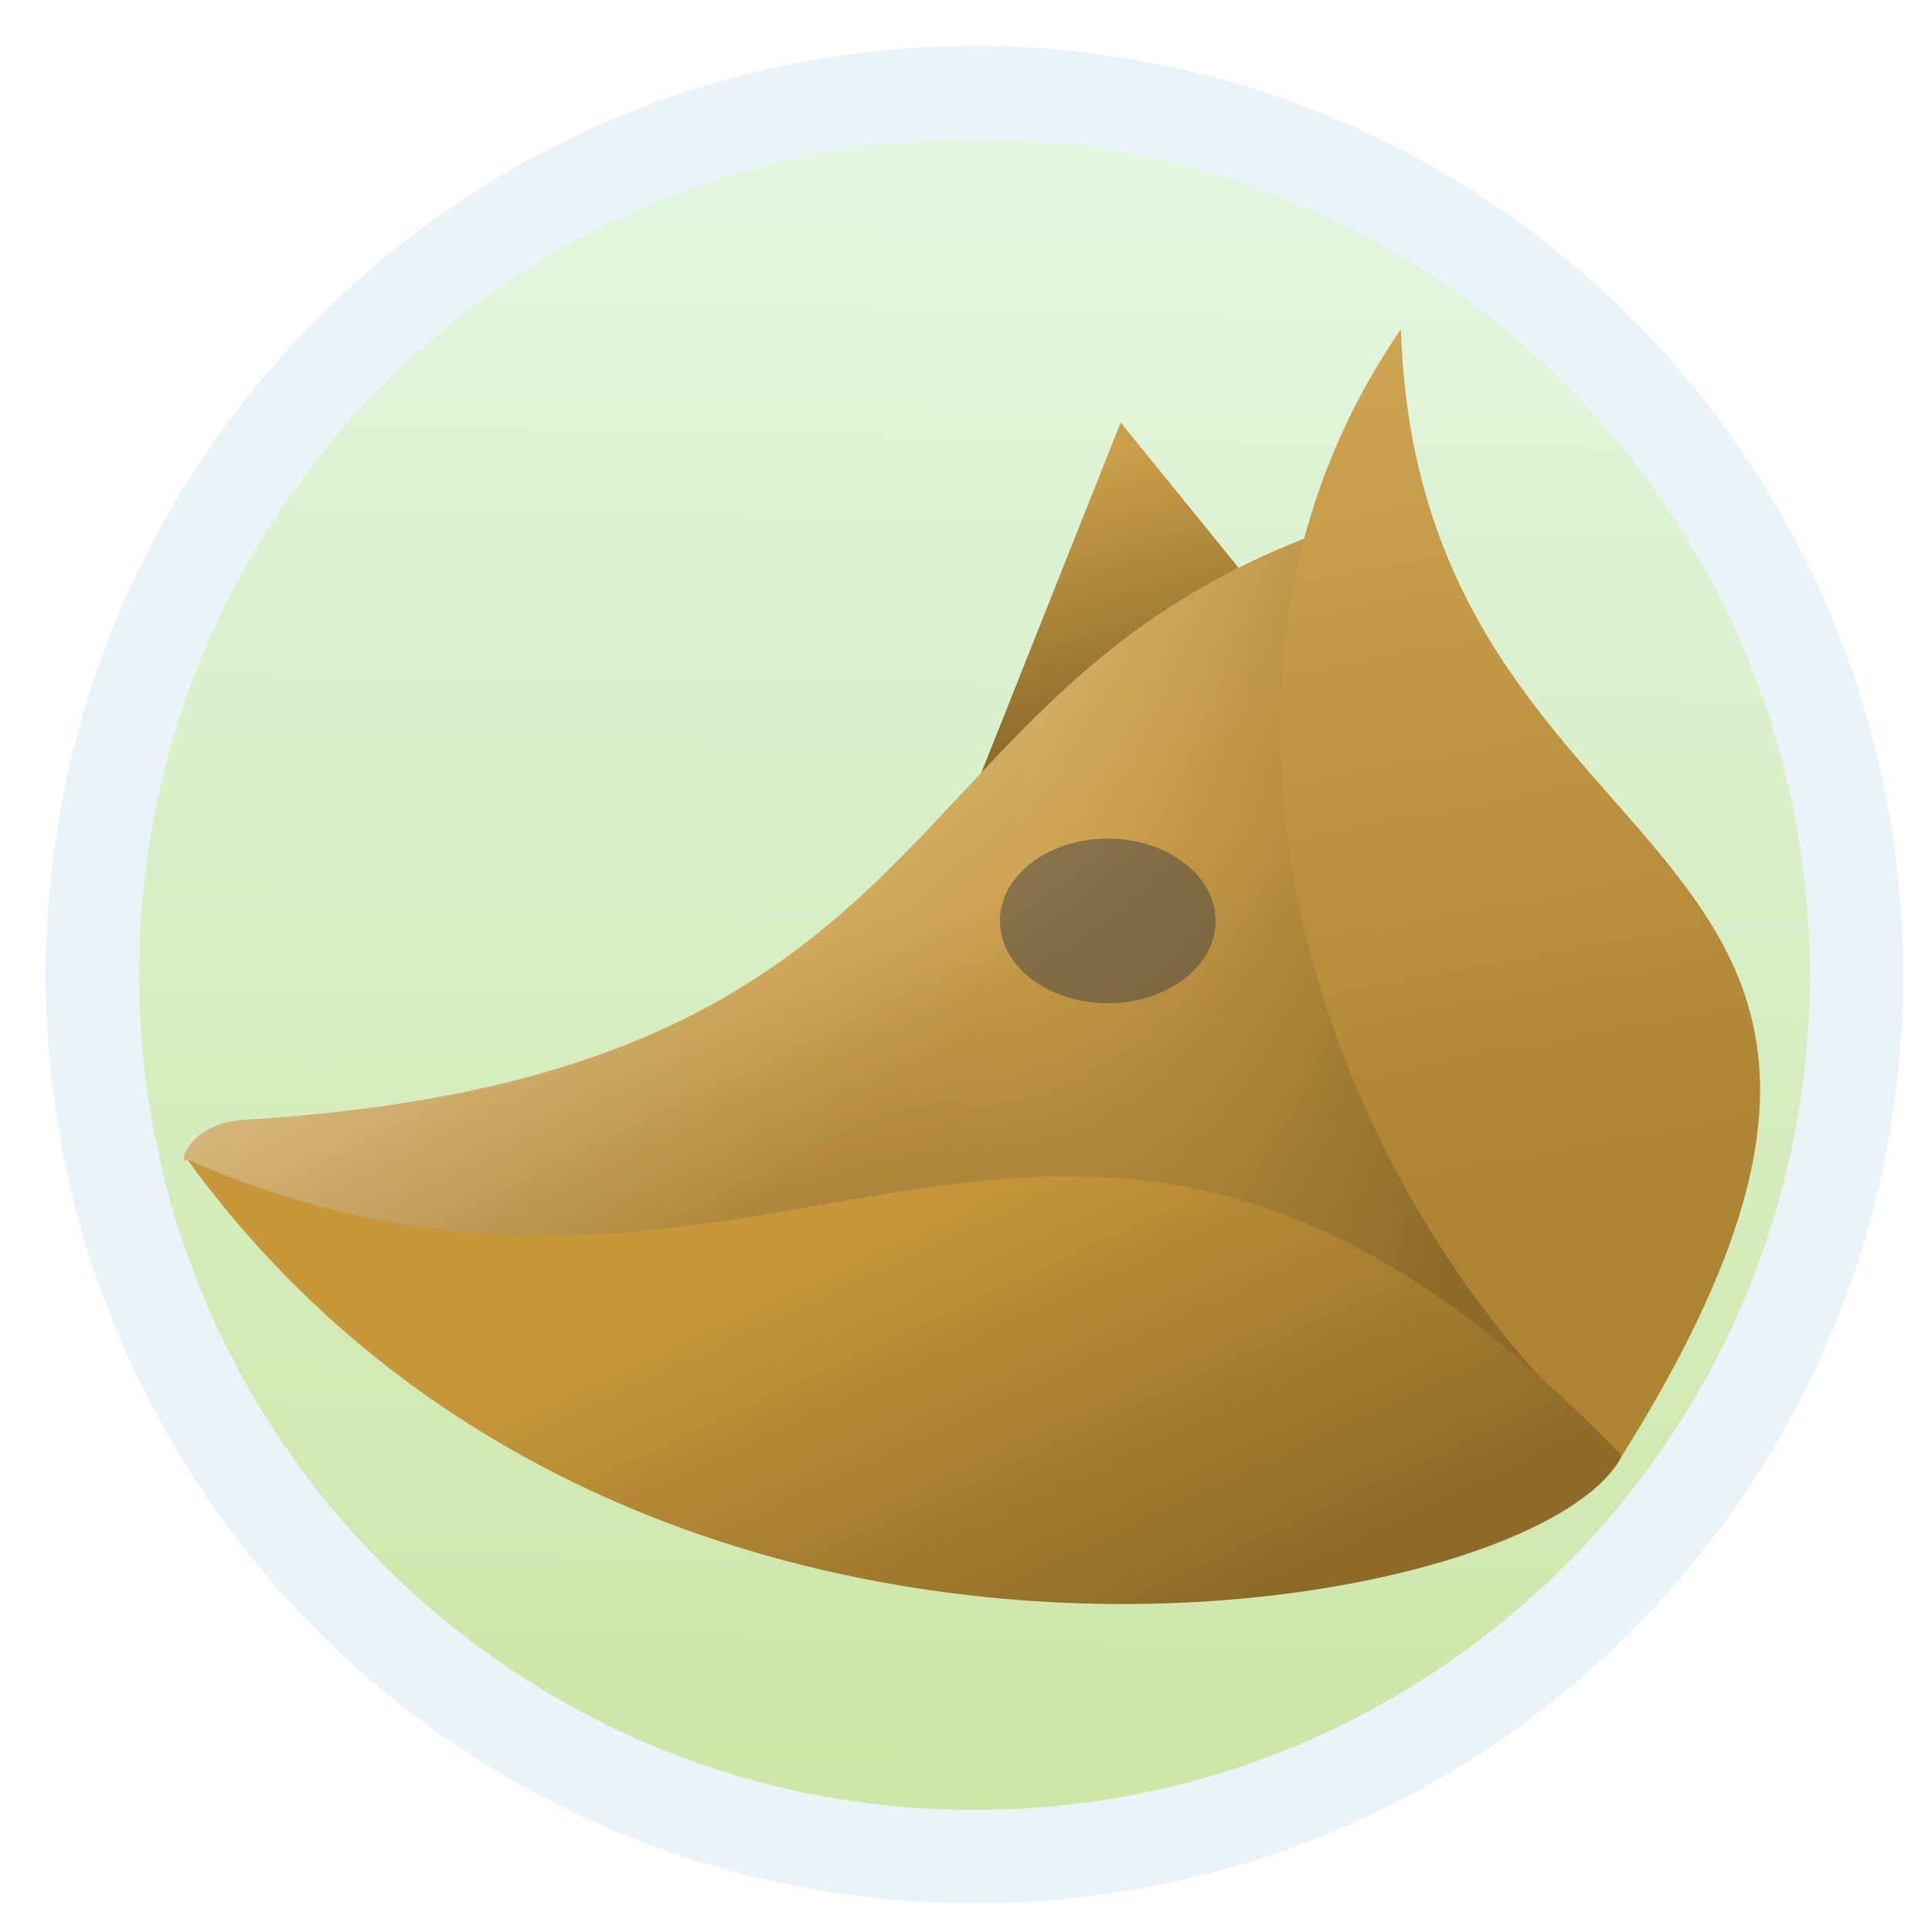
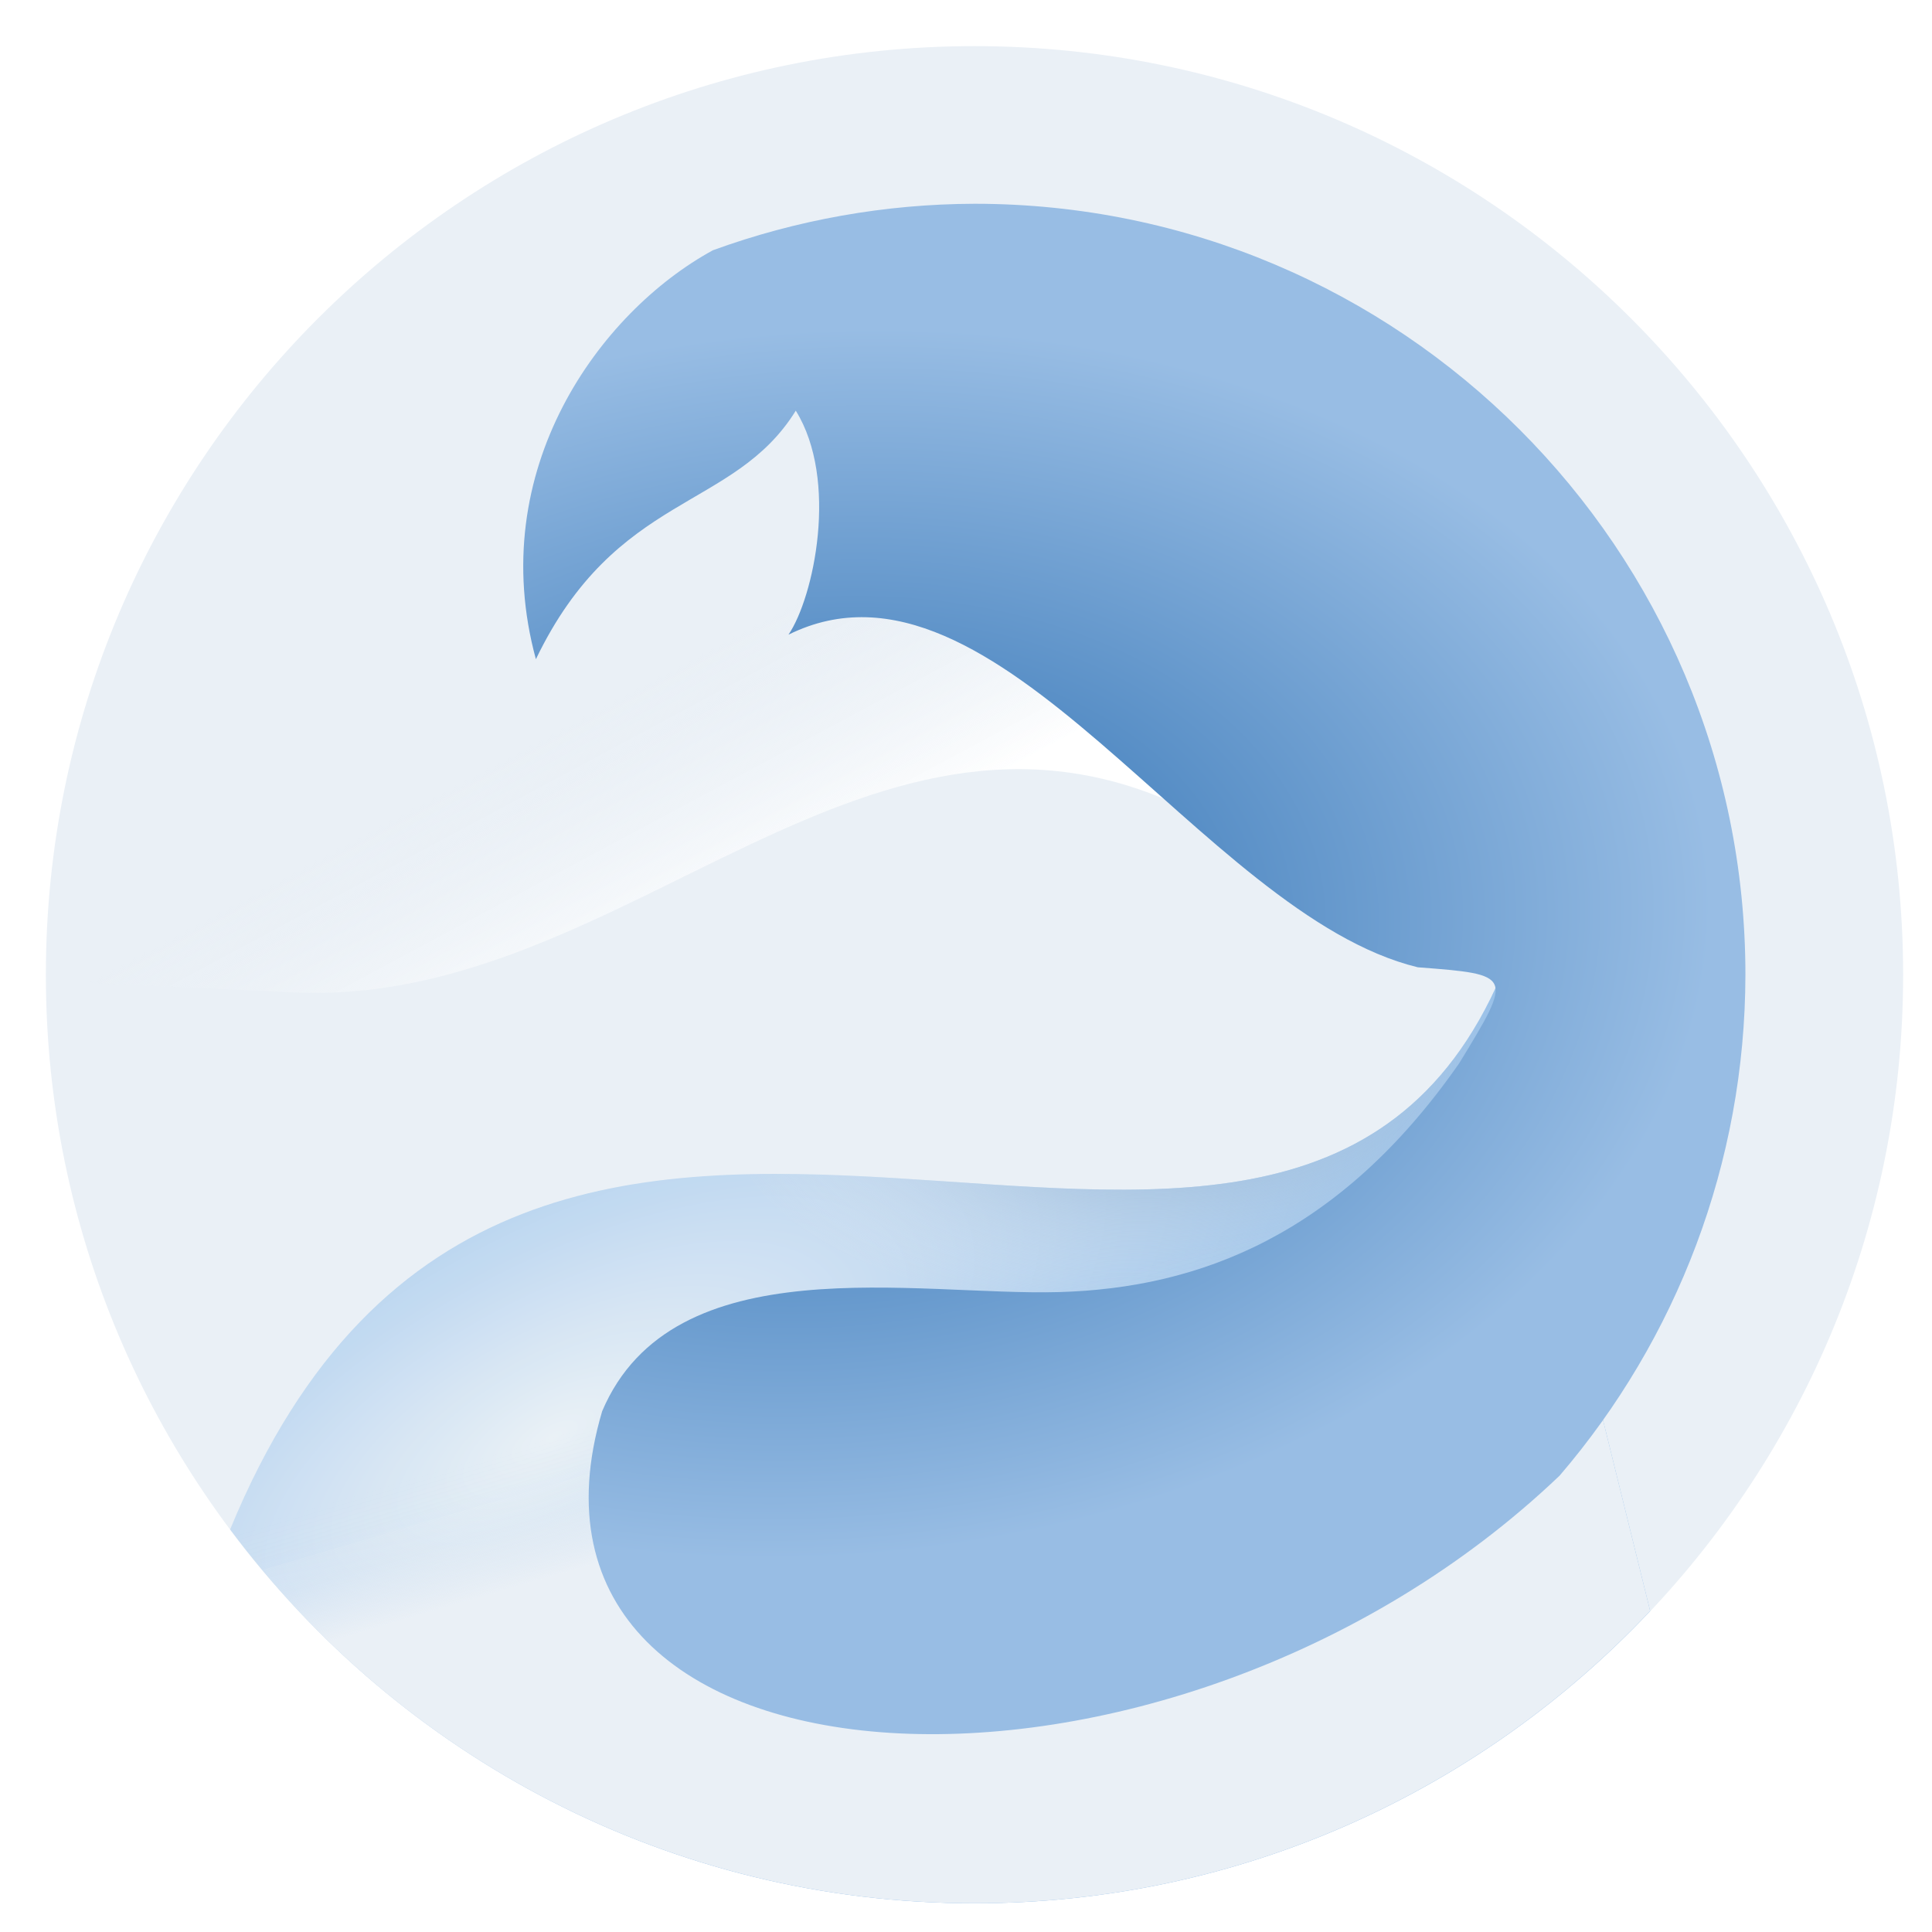
<svg xmlns="http://www.w3.org/2000/svg" xmlns:xlink="http://www.w3.org/1999/xlink" width="64" height="64" viewBox="0 0 16.933 16.933" version="1.1" id="svg8">
  <defs id="defs2">
-     <linearGradient id="linearGradient939">
-       <stop style="stop-color:#ffffff;stop-opacity:1;" offset="0" id="stop935" />
-       <stop style="stop-color:#ffffff;stop-opacity:0;" offset="1" id="stop937" />
+     <linearGradient id="linearGradient967">
+       <stop style="stop-color:#ffffff;stop-opacity:0.978" offset="0" id="stop963" />
+       <stop style="stop-color:#eaf0f6;stop-opacity:0;" offset="1" id="stop965" />
    </linearGradient>
-     <linearGradient id="linearGradient922">
-       <stop style="stop-color:#7b5d23;stop-opacity:1;" offset="0" id="stop918" />
-       <stop style="stop-color:#cb9f49;stop-opacity:1" offset="1" id="stop920" />
+     <linearGradient id="linearGradient935">
+       <stop style="stop-color:#eaf0f6;stop-opacity:1;" offset="0" id="stop931" />
+       <stop id="stop947" offset="0.445" style="stop-color:#eaf0f6;stop-opacity:0.275;" />
+       <stop id="stop945" offset="0.656" style="stop-color:#eaf0f6;stop-opacity:0.176;" />
+       <stop id="stop941" offset="0.656" style="stop-color:#eaf0f6;stop-opacity:0.071;" />
+       <stop style="stop-color:#eaf0f6;stop-opacity:0.035;" offset="0.725" id="stop943" />
+       <stop style="stop-color:#eaf0f6;stop-opacity:0;" offset="1" id="stop933" />
    </linearGradient>
-     <linearGradient id="linearGradient905-6">
-       <stop id="stop911" offset="0" style="stop-color:#8d6a28;stop-opacity:1;" />
-       <stop id="stop913" offset="1" style="stop-color:#cc9f4a;stop-opacity:0.159" />
+     <linearGradient id="linearGradient927">
+       <stop id="stop923" offset="0" style="stop-color:#7ba1c7;stop-opacity:1" />
+       <stop id="stop925" offset="1" style="stop-color:#eaf0f6;stop-opacity:0.04" />
    </linearGradient>
-     <linearGradient id="linearGradient905-3">
-       <stop style="stop-color:#8d6a28;stop-opacity:1;" offset="0" id="stop901" />
-       <stop style="stop-color:#cc9f4a;stop-opacity:1" offset="1" id="stop903" />
+     <linearGradient id="linearGradient915">
+       <stop style="stop-color:#eaf0f6;stop-opacity:1" offset="0" id="stop911" />
+       <stop style="stop-color:#83b5e7;stop-opacity:1" offset="1" id="stop913" />
    </linearGradient>
-     <linearGradient id="linearGradient896">
-       <stop style="stop-color:#c7973a;stop-opacity:1" offset="0" id="stop892" />
-       <stop style="stop-color:#8d6a28;stop-opacity:1" offset="1" id="stop894" />
+     <linearGradient id="linearGradient856">
+       <stop style="stop-color:#2469ae;stop-opacity:1" offset="0" id="stop852" />
+       <stop style="stop-color:#98bde4;stop-opacity:1" offset="1" id="stop854" />
    </linearGradient>
-     <linearGradient id="linearGradient888">
-       <stop style="stop-color:#ae8331;stop-opacity:1;" offset="0" id="stop884" />
-       <stop style="stop-color:#cea351;stop-opacity:1" offset="1" id="stop886" />
+     <linearGradient id="linearGradient842">
+       <stop style="stop-color:#ffffff;stop-opacity:1" offset="0" id="stop838" />
+       <stop style="stop-color:#e4e4e4;stop-opacity:1" offset="1" id="stop840" />
    </linearGradient>
-     <linearGradient id="linearGradient872">
-       <stop style="stop-color:#cee6a8;stop-opacity:1" offset="0" id="stop868" />
-       <stop style="stop-color:#e2f6e0;stop-opacity:1" offset="1" id="stop870" />
-     </linearGradient>
-     <linearGradient id="linearGradient904">
-       <stop style="stop-color:#14bf36;stop-opacity:1" offset="0" id="stop900" />
-       <stop style="stop-color:#3bb132;stop-opacity:0;" offset="1" id="stop902" />
-     </linearGradient>
-     <linearGradient xlink:href="#linearGradient904" id="linearGradient906" x1="9.498" y1="277.183" x2="9.322" y2="287.473" gradientUnits="userSpaceOnUse" />
-     <linearGradient xlink:href="#linearGradient872" id="linearGradient874" x1="9.127" y1="295.554" x2="9.373" y2="281.474" gradientUnits="userSpaceOnUse" />
-     <linearGradient xlink:href="#linearGradient888" id="linearGradient890" x1="13.288" y1="291.031" x2="11.877" y2="283.487" gradientUnits="userSpaceOnUse" gradientTransform="translate(0.4009043,-0.5345391)" />
-     <linearGradient xlink:href="#linearGradient896" id="linearGradient898" x1="7.914" y1="290.87" x2="9.839" y2="294.984" gradientUnits="userSpaceOnUse" gradientTransform="translate(0.4009043,-0.5345391)" />
-     <linearGradient xlink:href="#linearGradient905-3" id="linearGradient907" x1="7.801" y1="292.956" x2="6.798" y2="288.704" gradientUnits="userSpaceOnUse" gradientTransform="translate(0.4009043,-0.5345391)" />
-     <linearGradient xlink:href="#linearGradient905-6" id="linearGradient916" gradientUnits="userSpaceOnUse" x1="13.045" y1="287.759" x2="8.688" y2="286.908" gradientTransform="translate(0.4009043,-0.5345391)" />
-     <linearGradient xlink:href="#linearGradient922" id="linearGradient924" x1="10.006" y1="287.462" x2="9.187" y2="284.622" gradientUnits="userSpaceOnUse" gradientTransform="translate(0.4009043,-0.5345391)" />
-     <linearGradient xlink:href="#linearGradient939" id="linearGradient941" x1="-0.609" y1="282.443" x2="6.633" y2="290.901" gradientUnits="userSpaceOnUse" gradientTransform="translate(0.4009043,-0.5345391)" />
+     <linearGradient xlink:href="#linearGradient842" id="linearGradient844" x1="9.757" y1="280.907" x2="9.309" y2="296.546" gradientUnits="userSpaceOnUse" />
+     <radialGradient xlink:href="#linearGradient856" id="radialGradient858" cx="28.165" cy="30.75" fx="28.165" fy="30.75" r="20.243" gradientTransform="matrix(1.449482,-0.1189098,0.08204067,1.000056,-16.04031,3.855609)" gradientUnits="userSpaceOnUse" />
+     <radialGradient xlink:href="#linearGradient915" id="radialGradient917" cx="18.338" cy="46.698" fx="18.338" fy="46.698" r="23.52" gradientTransform="matrix(1.333497,-0.7328454,0.3147855,0.5727885,-20.81351,34.28622)" gradientUnits="userSpaceOnUse" />
+     <radialGradient xlink:href="#linearGradient927" id="radialGradient921" gradientUnits="userSpaceOnUse" gradientTransform="matrix(0.6286295,-0.05185159,0.02594031,0.3144907,16.12312,23.54676)" cx="34.415" cy="44.809" fx="34.415" fy="44.809" r="23.52" />
+     <linearGradient xlink:href="#linearGradient935" id="linearGradient939" gradientUnits="userSpaceOnUse" x1="34.319" y1="47.496" x2="33.055" y2="43.211" />
+     <linearGradient xlink:href="#linearGradient967" id="linearGradient969" x1="24.755" y1="30.088" x2="20.897" y2="22.891" gradientUnits="userSpaceOnUse" />
  </defs>
  <g id="layer1" transform="translate(0,-280.0667)">
-     <circle style="opacity:1;fill:url(#linearGradient874);fill-opacity:1;stroke:none;stroke-width:0.818;stroke-linecap:round;stroke-miterlimit:4;stroke-dasharray:none;stroke-dashoffset:0;stroke-opacity:1" id="path826" cx="8.541" cy="288.609" r="7.73" />
-     <path cx="8.541" cy="288.609" r="7.73" style="opacity:1;fill:url(#linearGradient906);fill-opacity:1;stroke:none;stroke-width:0.818;stroke-linecap:round;stroke-miterlimit:4;stroke-dasharray:none;stroke-dashoffset:0;stroke-opacity:1" id="path908" />
-     <path style="fill:none;stroke:none;stroke-width:0.265px;stroke-linecap:butt;stroke-linejoin:miter;stroke-opacity:1" d="m 2.81,289.462 c 0.496,1.349 4.25,1.883 5.504,0.874 l 2.551,3.331 -7.749,-1.465 z" id="path1045" />
-     <circle r="7.73" cy="288.609" cx="8.541" id="circle872" style="opacity:1;fill:none;fill-opacity:1;stroke:#eaf4f8;stroke-width:0.818;stroke-linecap:round;stroke-miterlimit:4;stroke-dasharray:none;stroke-dashoffset:0;stroke-opacity:1" />
-     <path style="fill:url(#linearGradient924);fill-opacity:1;stroke:none;stroke-width:0.265px;stroke-linecap:butt;stroke-linejoin:miter;stroke-opacity:1" d="m 8.586,286.877 1.236,-3.107 1.303,1.604" id="path882" />
-     <path style="fill:url(#linearGradient907);fill-opacity:1;stroke:none;stroke-width:0.265px;stroke-linecap:butt;stroke-linejoin:miter;stroke-opacity:1" d="m 1.641,290.23 c -0.092,0.067 0.01,-0.319 0.496,-0.348 6.337,-0.382 5.555,-3.715 9.423,-5.143 l 2.656,8.088 -11.543,-1.741 z" id="path880" />
-     <path style="fill:url(#linearGradient941);fill-opacity:1;stroke:none;stroke-width:0.265px;stroke-linecap:butt;stroke-linejoin:miter;stroke-opacity:1" d="m 1.641,290.23 c -0.092,0.067 0.01,-0.319 0.496,-0.348 6.337,-0.382 5.555,-3.715 9.423,-5.143 l 2.656,8.088 -11.543,-1.741 z" id="path926" />
-     <path id="path909" d="m 1.641,290.23 c -0.092,0.067 0.01,-0.319 0.496,-0.348 6.337,-0.382 5.555,-3.715 9.423,-5.143 l 2.656,8.088 -11.543,-1.741 z" style="fill:url(#linearGradient916);fill-opacity:1;stroke:none;stroke-width:0.265px;stroke-linecap:butt;stroke-linejoin:miter;stroke-opacity:1" />
-     <path style="fill:url(#linearGradient890);fill-opacity:1;stroke:none;stroke-width:0.265px;stroke-linecap:butt;stroke-linejoin:miter;stroke-opacity:1" d="m 12.278,282.953 c -2.316,3.362 -0.463,7.876 1.937,9.875 3.535,-5.65 -1.777,-4.856 -1.937,-9.875 z" id="path876" />
-     <path style="fill:url(#linearGradient898);fill-opacity:1;stroke:none;stroke-width:0.265px;stroke-linecap:butt;stroke-linejoin:miter;stroke-opacity:1" d="m 14.215,292.827 c -0.732,1.453 -8.638,2.818 -12.574,-2.598 5.277,2.294 7.676,-2.481 12.574,2.598 z" id="path878" />
-     <ellipse style="opacity:1;fill:#444444;fill-opacity:0.509;stroke:none;stroke-width:0.212;stroke-miterlimit:4;stroke-dasharray:none;stroke-opacity:1" id="path943" cx="9.709" cy="288.138" rx="0.945" ry="0.721" />
+     <path id="circle872" style="opacity:1;fill:none;fill-opacity:1;stroke:url(#linearGradient844);stroke-width:0.818;stroke-linecap:round;stroke-miterlimit:4;stroke-dasharray:none;stroke-dashoffset:0;stroke-opacity:1" r="7.73" cy="288.609" cx="8.541" />
+     <path style="color:#000000;font-style:normal;font-variant:normal;font-weight:normal;font-stretch:normal;font-size:medium;line-height:normal;font-family:sans-serif;font-variant-ligatures:normal;font-variant-position:normal;font-variant-caps:normal;font-variant-numeric:normal;font-variant-alternates:normal;font-feature-settings:normal;text-indent:0;text-align:start;text-decoration:none;text-decoration-line:none;text-decoration-style:solid;text-decoration-color:#000000;letter-spacing:normal;word-spacing:normal;text-transform:none;writing-mode:lr-tb;direction:ltr;text-orientation:mixed;dominant-baseline:auto;baseline-shift:baseline;text-anchor:start;white-space:normal;shape-padding:0;clip-rule:nonzero;display:inline;overflow:visible;visibility:visible;opacity:1;isolation:auto;mix-blend-mode:normal;color-interpolation:sRGB;color-interpolation-filters:linearRGB;solid-color:#000000;solid-opacity:1;vector-effect:none;fill:#eaf0f6;fill-opacity:1;fill-rule:nonzero;stroke:none;stroke-width:0.818;stroke-linecap:round;stroke-linejoin:miter;stroke-miterlimit:4;stroke-dasharray:none;stroke-dashoffset:0;stroke-opacity:1;color-rendering:auto;image-rendering:auto;shape-rendering:auto;text-rendering:auto;enable-background:accumulate" d="m 8.541,280.471 c -4.49,0 -8.139,3.649 -8.139,8.139 -1.7e-7,4.49 3.649,8.139 8.139,8.139 4.49,0 8.139,-3.649 8.139,-8.139 0,-4.49 -3.649,-8.139 -8.139,-8.139 z" id="circle832" />
+     <path style="fill:#eaf0f6;stroke:none;stroke-width:1px;stroke-linecap:butt;stroke-linejoin:miter;stroke-opacity:1;fill-opacity:1" d="M 49.732 32.303 C 42.427 49.402 17.365 27.001 7.623 50.664 C 13.235 58.177 22.197 63.047 32.281 63.047 C 41.098 63.047 49.05 59.32 54.662 53.363 L 51.92 42.26 L 49.732 32.303 z " transform="matrix(0.2645833,0,0,0.2645833,0,280.0667)" id="path896" />
+     <path id="path909" d="M 49.732 32.303 C 42.427 49.402 17.365 27.001 7.623 50.664 C 13.235 58.177 22.197 63.047 32.281 63.047 C 41.098 63.047 49.05 59.32 54.662 53.363 L 51.92 42.26 L 49.732 32.303 z " style="fill:url(#radialGradient917);stroke:none;stroke-width:1px;stroke-linecap:butt;stroke-linejoin:miter;stroke-opacity:1;fill-opacity:1" transform="matrix(0.2645833,0,0,0.2645833,0,280.0667)" />
+     <path transform="matrix(0.2645833,0,0,0.2645833,0,280.0667)" style="fill:url(#radialGradient921);stroke:none;stroke-width:1px;stroke-linecap:butt;stroke-linejoin:miter;stroke-opacity:1;fill-opacity:1" d="M 49.732 32.303 C 42.427 49.402 17.365 27.001 7.623 50.664 C 13.235 58.177 22.197 63.047 32.281 63.047 C 41.098 63.047 49.05 59.32 54.662 53.363 L 51.92 42.26 L 49.732 32.303 z " id="path919" />
+     <path id="path929" d="M 49.732 32.303 C 42.427 49.402 17.365 27.001 7.623 50.664 C 13.235 58.177 22.197 63.047 32.281 63.047 C 41.098 63.047 49.05 59.32 54.662 53.363 L 51.92 42.26 L 49.732 32.303 z " style="fill:url(#linearGradient939);stroke:none;stroke-width:1px;stroke-linecap:butt;stroke-linejoin:miter;stroke-opacity:1;fill-opacity:1" transform="matrix(0.2645833,0,0,0.2645833,0,280.0667)" />
+     <path style="fill:url(#linearGradient969);stroke:none;stroke-width:1px;stroke-linecap:butt;stroke-linejoin:miter;stroke-opacity:1;fill-opacity:1" d="M 32.281 1.527 C 15.311 1.527 1.521 15.317 1.521 32.287 C 1.521 32.358 1.527 32.427 1.527 32.498 L 9.785 32.875 C 20.789 33.374 28.845 21.324 39.711 27.004 L 32.746 1.539 C 32.591 1.537 32.437 1.527 32.281 1.527 z " transform="matrix(0.2645833,0,0,0.2645833,0,280.0667)" id="path949" />
+     <path style="opacity:1;fill:url(#radialGradient858);fill-opacity:1;stroke:none;stroke-width:9.149;stroke-linecap:round;stroke-linejoin:bevel;stroke-miterlimit:4;stroke-dasharray:none;stroke-opacity:1;paint-order:stroke fill markers" d="m 32.281,6.75 c -2.955,0.008 -5.887,0.529 -8.664,1.539 -3.758,2.051 -7.572,7.282 -5.865,13.547 2.668,-5.545 6.544,-4.9 8.609,-8.232 1.429,2.305 0.598,6.184 -0.242,7.42 6.892,-3.411 13.669,9.275 20.846,11.018 3.162,0.242 3.162,0.243 1.377,3.172 -3.972,5.708 -8.623,7.454 -13.256,7.587 C 30.372,42.936 22.292,41.225 19.947,46.747 16.039,59.937 38.687,61.259 51.663,48.882 55.537,44.366 57.81,38.526 57.818,32.287 57.818,18.184 46.385,6.75 32.281,6.75 Z" id="path849" transform="matrix(0.2645833,0,0,0.2645833,0,280.0667)" />
  </g>
</svg>
